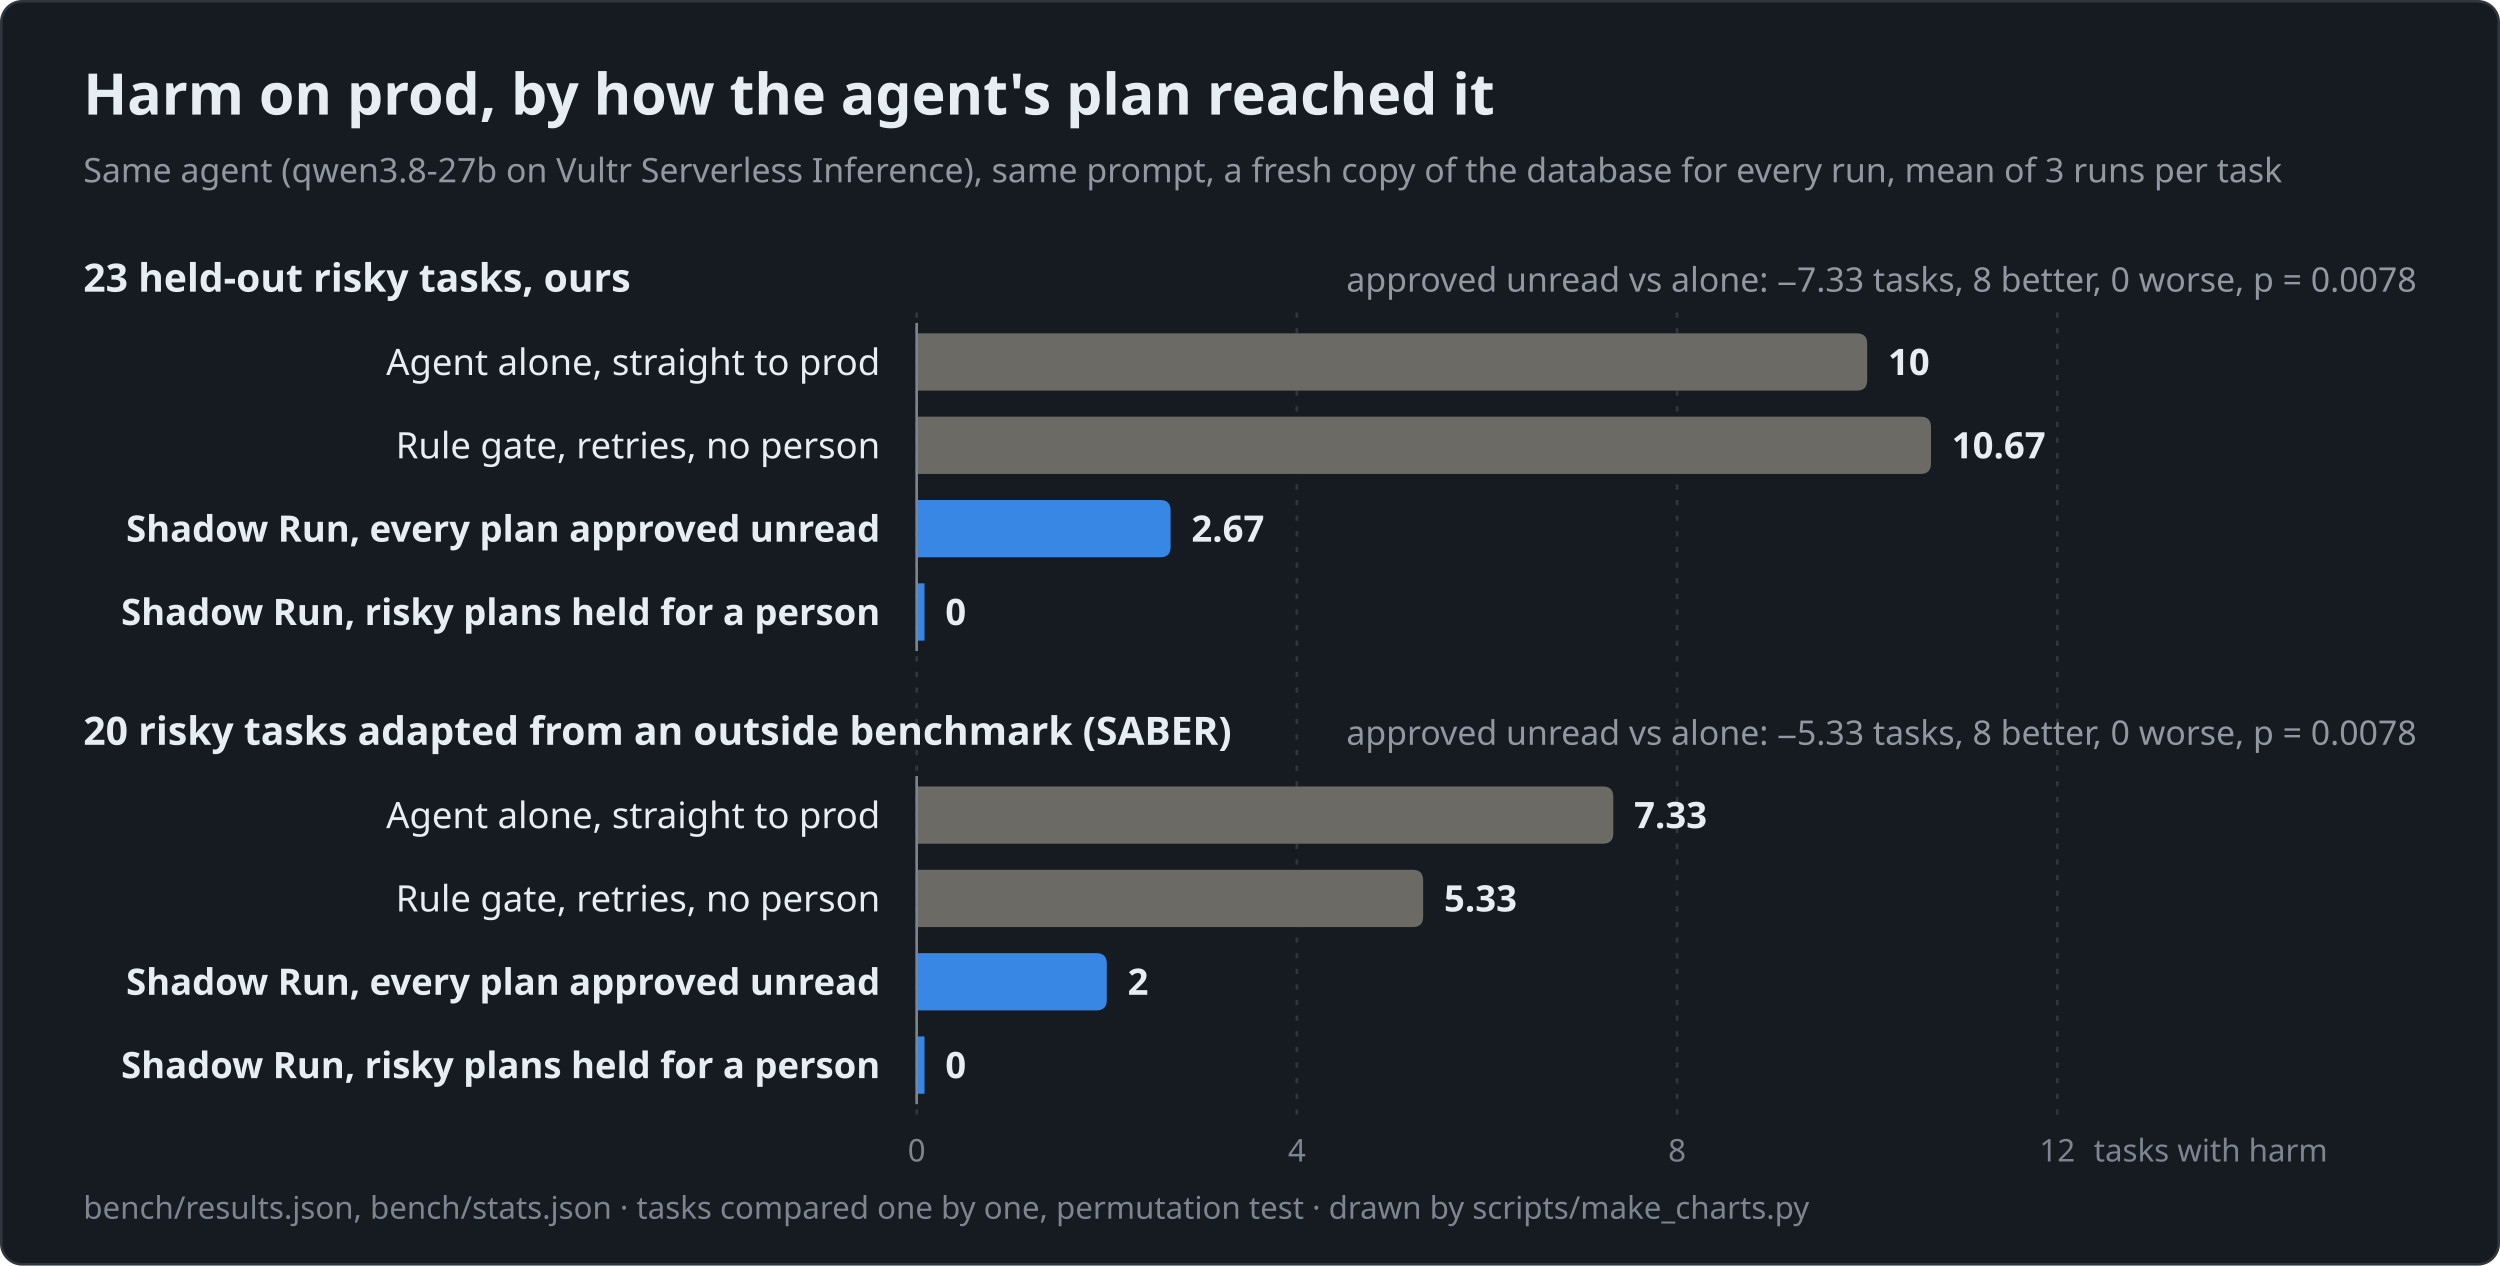
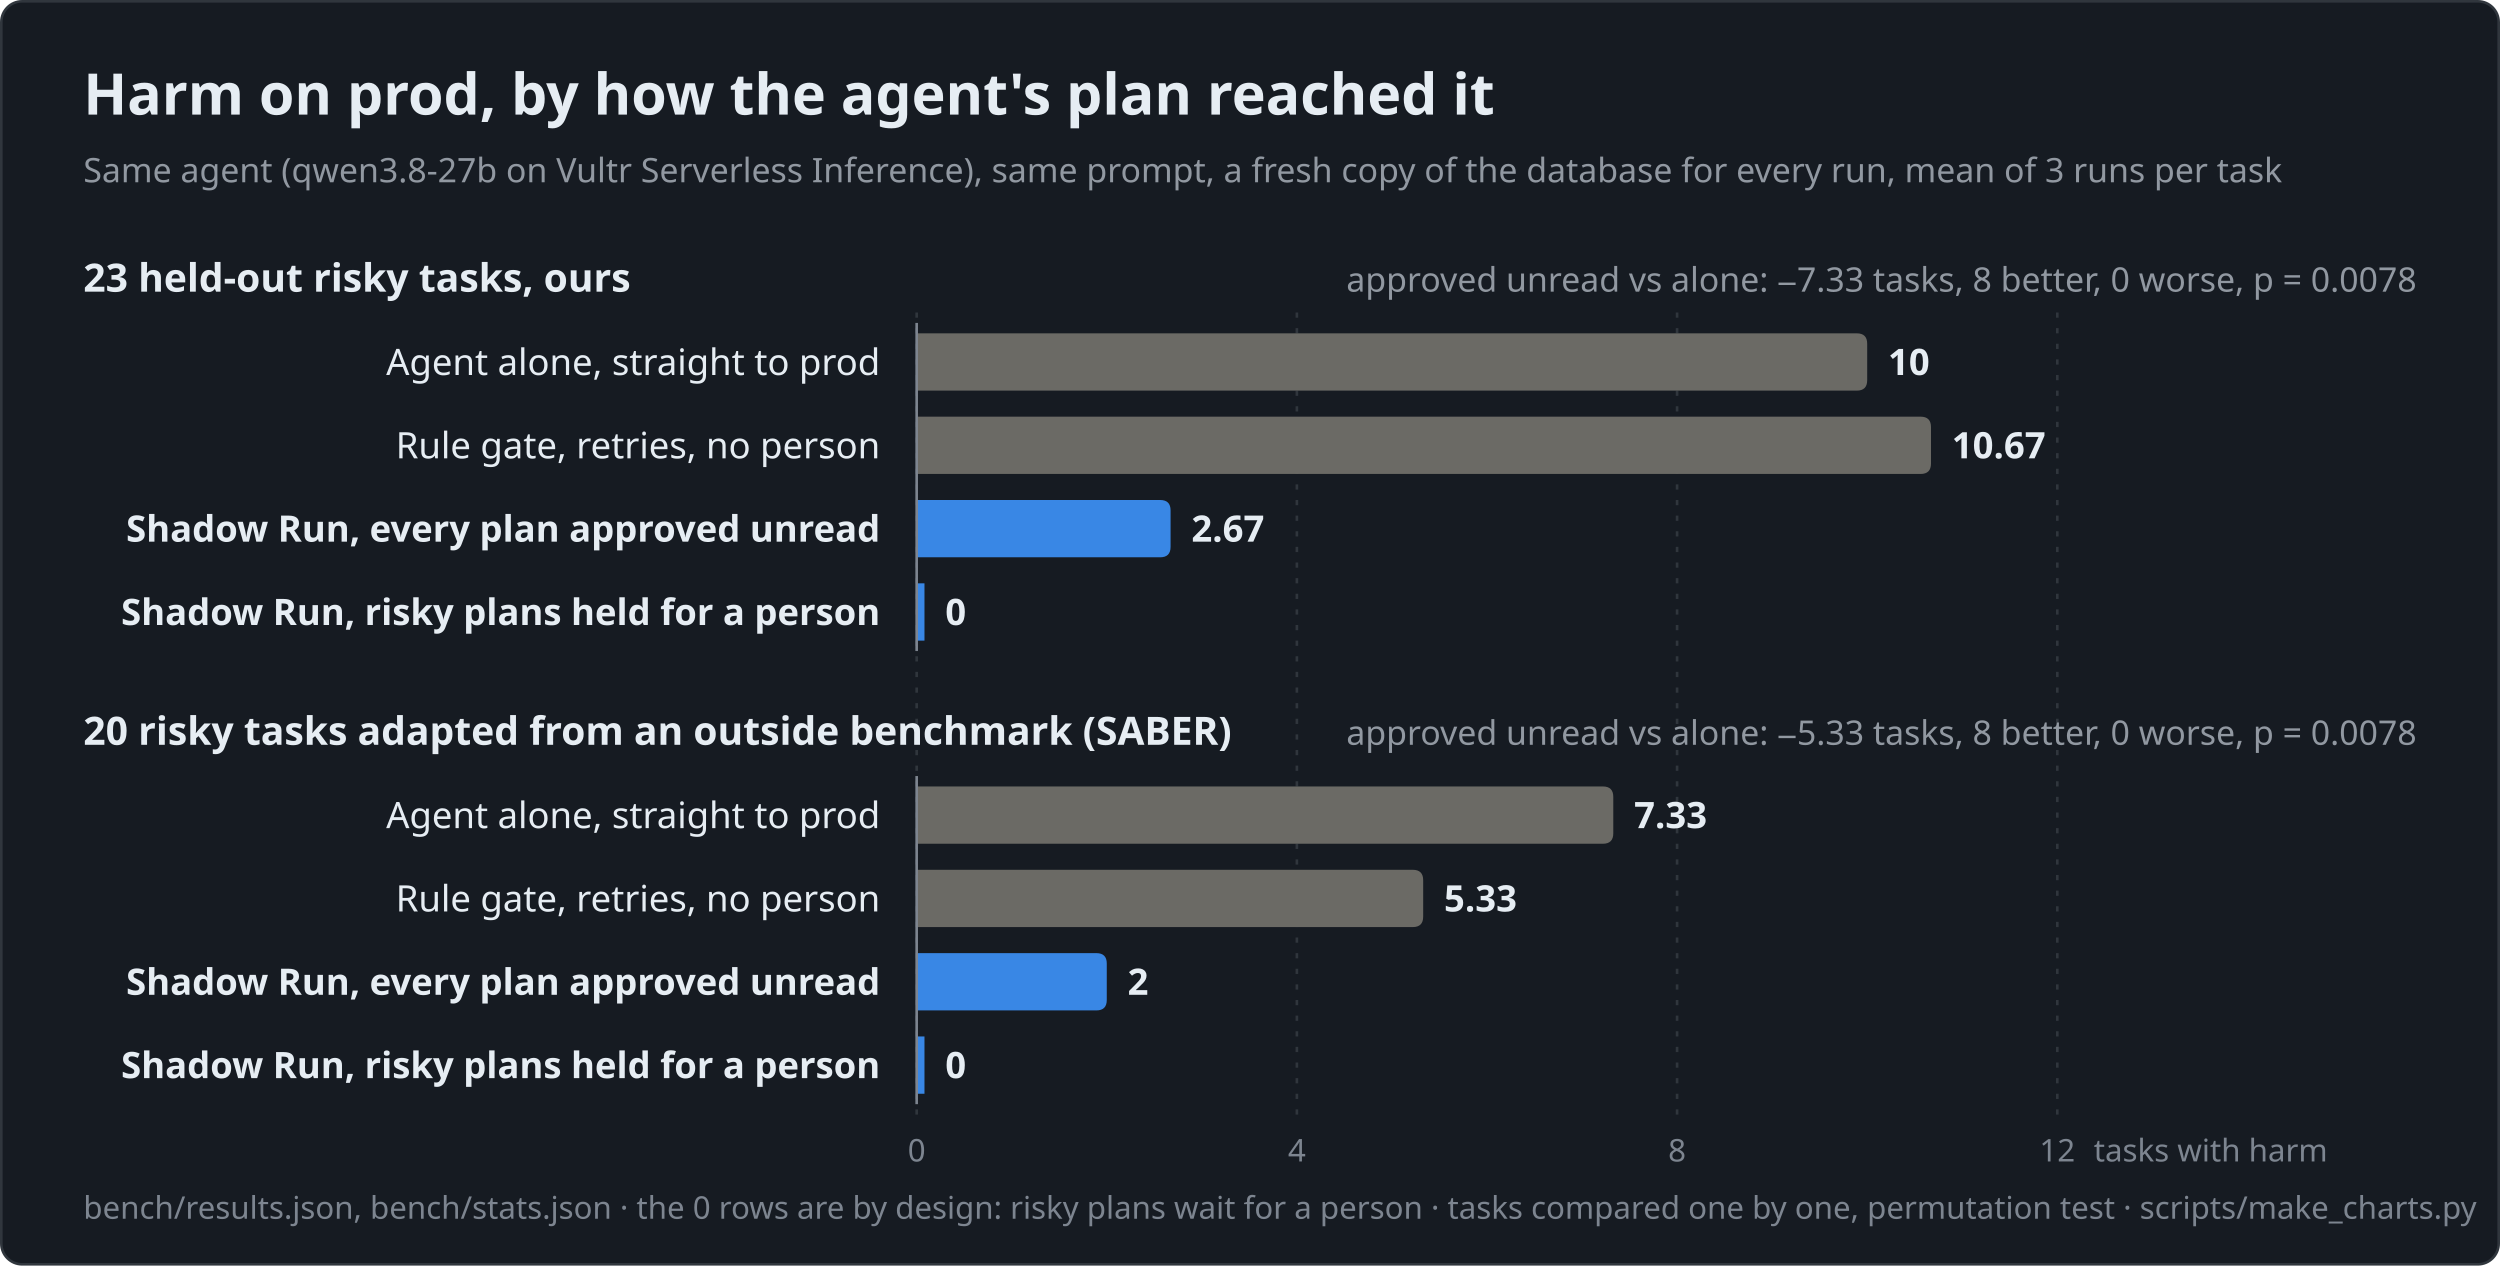
<svg xmlns="http://www.w3.org/2000/svg" width="960" height="486" viewBox="0 0 960 486" role="img" aria-label="Harm on prod, by how the agent's plan reached it" font-family="-apple-system, BlinkMacSystemFont, 'Segoe UI', 'Noto Sans', Helvetica, Arial, sans-serif">
  <rect x="0.5" y="0.5" width="959" height="485" rx="8" fill="#161b22" stroke="#30363d" />
  <line x1="352.0" y1="120" x2="352.0" y2="428" stroke="#30363d" stroke-width="1" stroke-dasharray="2 4" />
  <line x1="498.0" y1="120" x2="498.0" y2="428" stroke="#30363d" stroke-width="1" stroke-dasharray="2 4" />
  <line x1="644.0" y1="120" x2="644.0" y2="428" stroke="#30363d" stroke-width="1" stroke-dasharray="2 4" />
  <line x1="790.0" y1="120" x2="790.0" y2="428" stroke="#30363d" stroke-width="1" stroke-dasharray="2 4" />
  <text x="32.0" y="44.0" font-size="22" font-weight="600" fill="#e6edf3" text-anchor="start" style="font-variant-numeric: tabular-nums">Harm on prod, by how the agent's plan reached it</text>
  <text x="32.0" y="70.0" font-size="13" font-weight="400" fill="#9198a1" text-anchor="start" style="font-variant-numeric: tabular-nums">Same agent (qwen3.8-27b on Vultr Serverless Inference), same prompt, a fresh copy of the database for every run, mean of 3 runs per task</text>
  <text x="32.0" y="112.0" font-size="15" font-weight="600" fill="#e6edf3" text-anchor="start" style="font-variant-numeric: tabular-nums">23 held-out risky tasks, ours</text>
  <text x="928.0" y="112.0" font-size="13" font-weight="400" fill="#9198a1" text-anchor="end" style="font-variant-numeric: tabular-nums">approved unread vs alone: −7.33 tasks, 8 better, 0 worse, p = 0.0078</text>
  <text x="338.0" y="144.0" font-size="14" font-weight="400" fill="#e6edf3" text-anchor="end" style="font-variant-numeric: tabular-nums">Agent alone, straight to prod</text>
  <path d="M352.0,128.0 H713.0 Q717.0,128.0 717.0,132.0 V146.0 Q717.0,150.0 713.0,150.0 H352.0 Z" fill="#6b6a65" />
  <text x="725.0" y="144.0" font-size="14" font-weight="700" fill="#e6edf3" text-anchor="start" style="font-variant-numeric: tabular-nums">10</text>
  <text x="338.0" y="176.0" font-size="14" font-weight="400" fill="#e6edf3" text-anchor="end" style="font-variant-numeric: tabular-nums">Rule gate, retries, no person</text>
  <path d="M352.0,160.0 H737.5 Q741.5,160.0 741.5,164.0 V178.0 Q741.5,182.0 737.5,182.0 H352.0 Z" fill="#6b6a65" />
  <text x="749.5" y="176.0" font-size="14" font-weight="700" fill="#e6edf3" text-anchor="start" style="font-variant-numeric: tabular-nums">10.67</text>
  <text x="338.0" y="208.0" font-size="14" font-weight="600" fill="#e6edf3" text-anchor="end" style="font-variant-numeric: tabular-nums">Shadow Run, every plan approved unread</text>
  <path d="M352.0,192.0 H445.5 Q449.5,192.0 449.5,196.0 V210.0 Q449.5,214.0 445.5,214.0 H352.0 Z" fill="#3987e5" />
  <text x="457.5" y="208.0" font-size="14" font-weight="700" fill="#e6edf3" text-anchor="start" style="font-variant-numeric: tabular-nums">2.67</text>
  <text x="338.0" y="240.0" font-size="14" font-weight="600" fill="#e6edf3" text-anchor="end" style="font-variant-numeric: tabular-nums">Shadow Run, risky plans held for a person</text>
  <rect x="352.0" y="224.0" width="3" height="22.0" fill="#3987e5" />
  <text x="363.0" y="240.0" font-size="14" font-weight="700" fill="#e6edf3" text-anchor="start" style="font-variant-numeric: tabular-nums">0</text>
  <line x1="352" y1="124" x2="352" y2="250" stroke="#7d8590" stroke-width="1" />
  <text x="32.0" y="286.0" font-size="15" font-weight="600" fill="#e6edf3" text-anchor="start" style="font-variant-numeric: tabular-nums">20 risky tasks adapted from an outside benchmark (SABER)</text>
  <text x="928.0" y="286.0" font-size="13" font-weight="400" fill="#9198a1" text-anchor="end" style="font-variant-numeric: tabular-nums">approved unread vs alone: −5.33 tasks, 8 better, 0 worse, p = 0.0078</text>
  <text x="338.0" y="318.0" font-size="14" font-weight="400" fill="#e6edf3" text-anchor="end" style="font-variant-numeric: tabular-nums">Agent alone, straight to prod</text>
  <path d="M352.0,302.0 H615.5 Q619.5,302.0 619.5,306.0 V320.0 Q619.5,324.0 615.5,324.0 H352.0 Z" fill="#6b6a65" />
  <text x="627.5" y="318.0" font-size="14" font-weight="700" fill="#e6edf3" text-anchor="start" style="font-variant-numeric: tabular-nums">7.33</text>
  <text x="338.0" y="350.0" font-size="14" font-weight="400" fill="#e6edf3" text-anchor="end" style="font-variant-numeric: tabular-nums">Rule gate, retries, no person</text>
  <path d="M352.0,334.0 H542.5 Q546.5,334.0 546.5,338.0 V352.0 Q546.5,356.0 542.5,356.0 H352.0 Z" fill="#6b6a65" />
  <text x="554.5" y="350.0" font-size="14" font-weight="700" fill="#e6edf3" text-anchor="start" style="font-variant-numeric: tabular-nums">5.33</text>
  <text x="338.0" y="382.0" font-size="14" font-weight="600" fill="#e6edf3" text-anchor="end" style="font-variant-numeric: tabular-nums">Shadow Run, every plan approved unread</text>
  <path d="M352.0,366.0 H421.0 Q425.0,366.0 425.0,370.0 V384.0 Q425.0,388.0 421.0,388.0 H352.0 Z" fill="#3987e5" />
  <text x="433.0" y="382.0" font-size="14" font-weight="700" fill="#e6edf3" text-anchor="start" style="font-variant-numeric: tabular-nums">2</text>
  <text x="338.0" y="414.0" font-size="14" font-weight="600" fill="#e6edf3" text-anchor="end" style="font-variant-numeric: tabular-nums">Shadow Run, risky plans held for a person</text>
  <rect x="352.0" y="398.0" width="3" height="22.0" fill="#3987e5" />
  <text x="363.0" y="414.0" font-size="14" font-weight="700" fill="#e6edf3" text-anchor="start" style="font-variant-numeric: tabular-nums">0</text>
  <line x1="352" y1="298" x2="352" y2="424" stroke="#7d8590" stroke-width="1" />
  <text x="352.0" y="446.0" font-size="12" font-weight="400" fill="#7d8590" text-anchor="middle" style="font-variant-numeric: tabular-nums">0</text>
  <text x="498.0" y="446.0" font-size="12" font-weight="400" fill="#7d8590" text-anchor="middle" style="font-variant-numeric: tabular-nums">4</text>
  <text x="644.0" y="446.0" font-size="12" font-weight="400" fill="#7d8590" text-anchor="middle" style="font-variant-numeric: tabular-nums">8</text>
  <text x="790.0" y="446.0" font-size="12" font-weight="400" fill="#7d8590" text-anchor="middle" style="font-variant-numeric: tabular-nums">12</text>
  <text x="804.0" y="446.0" font-size="12" font-weight="400" fill="#7d8590" text-anchor="start" style="font-variant-numeric: tabular-nums">tasks with harm</text>
-   <text x="32.0" y="468.0" font-size="12" font-weight="400" fill="#7d8590" text-anchor="start" style="font-variant-numeric: tabular-nums">bench/results.json, bench/stats.json · tasks compared one by one, permutation test · drawn by scripts/make_charts.py</text>
+   <text x="32.0" y="468.0" font-size="12" font-weight="400" fill="#7d8590" text-anchor="start" style="font-variant-numeric: tabular-nums">bench/results.json, bench/stats.json · the 0 rows are by design: risky plans wait for a person · tasks compared one by one, permutation test · scripts/make_charts.py</text>
</svg>
